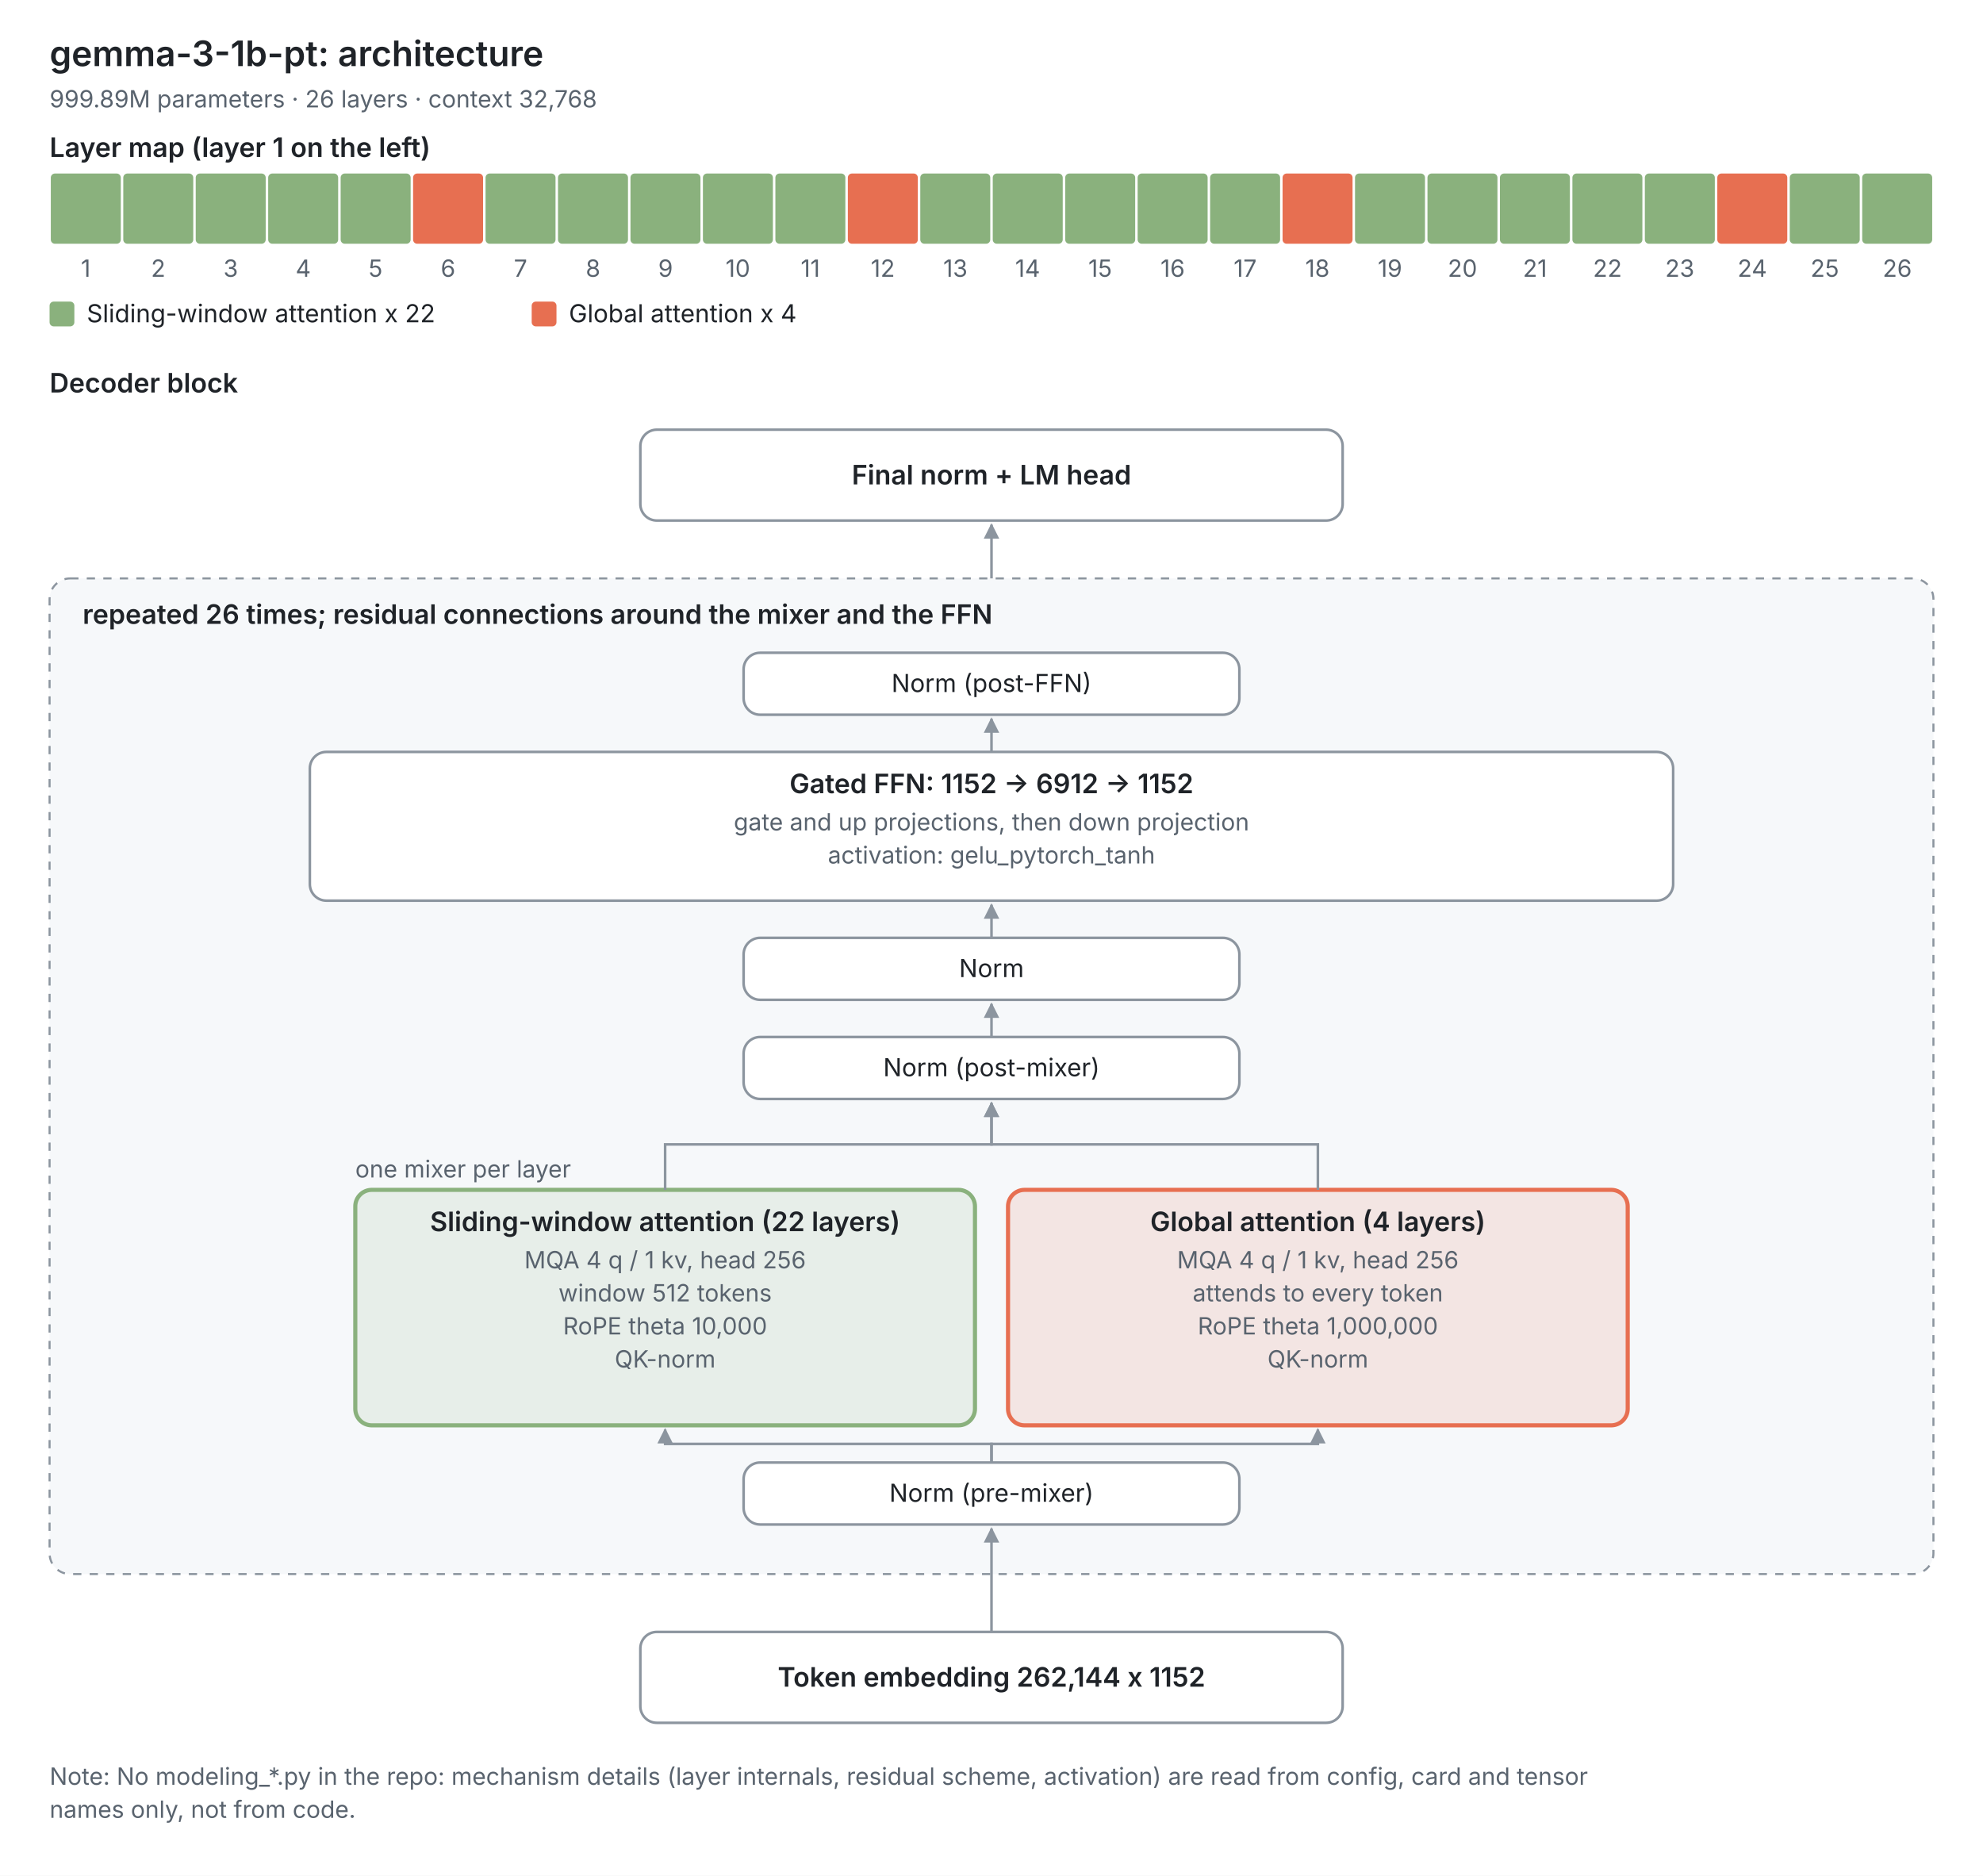
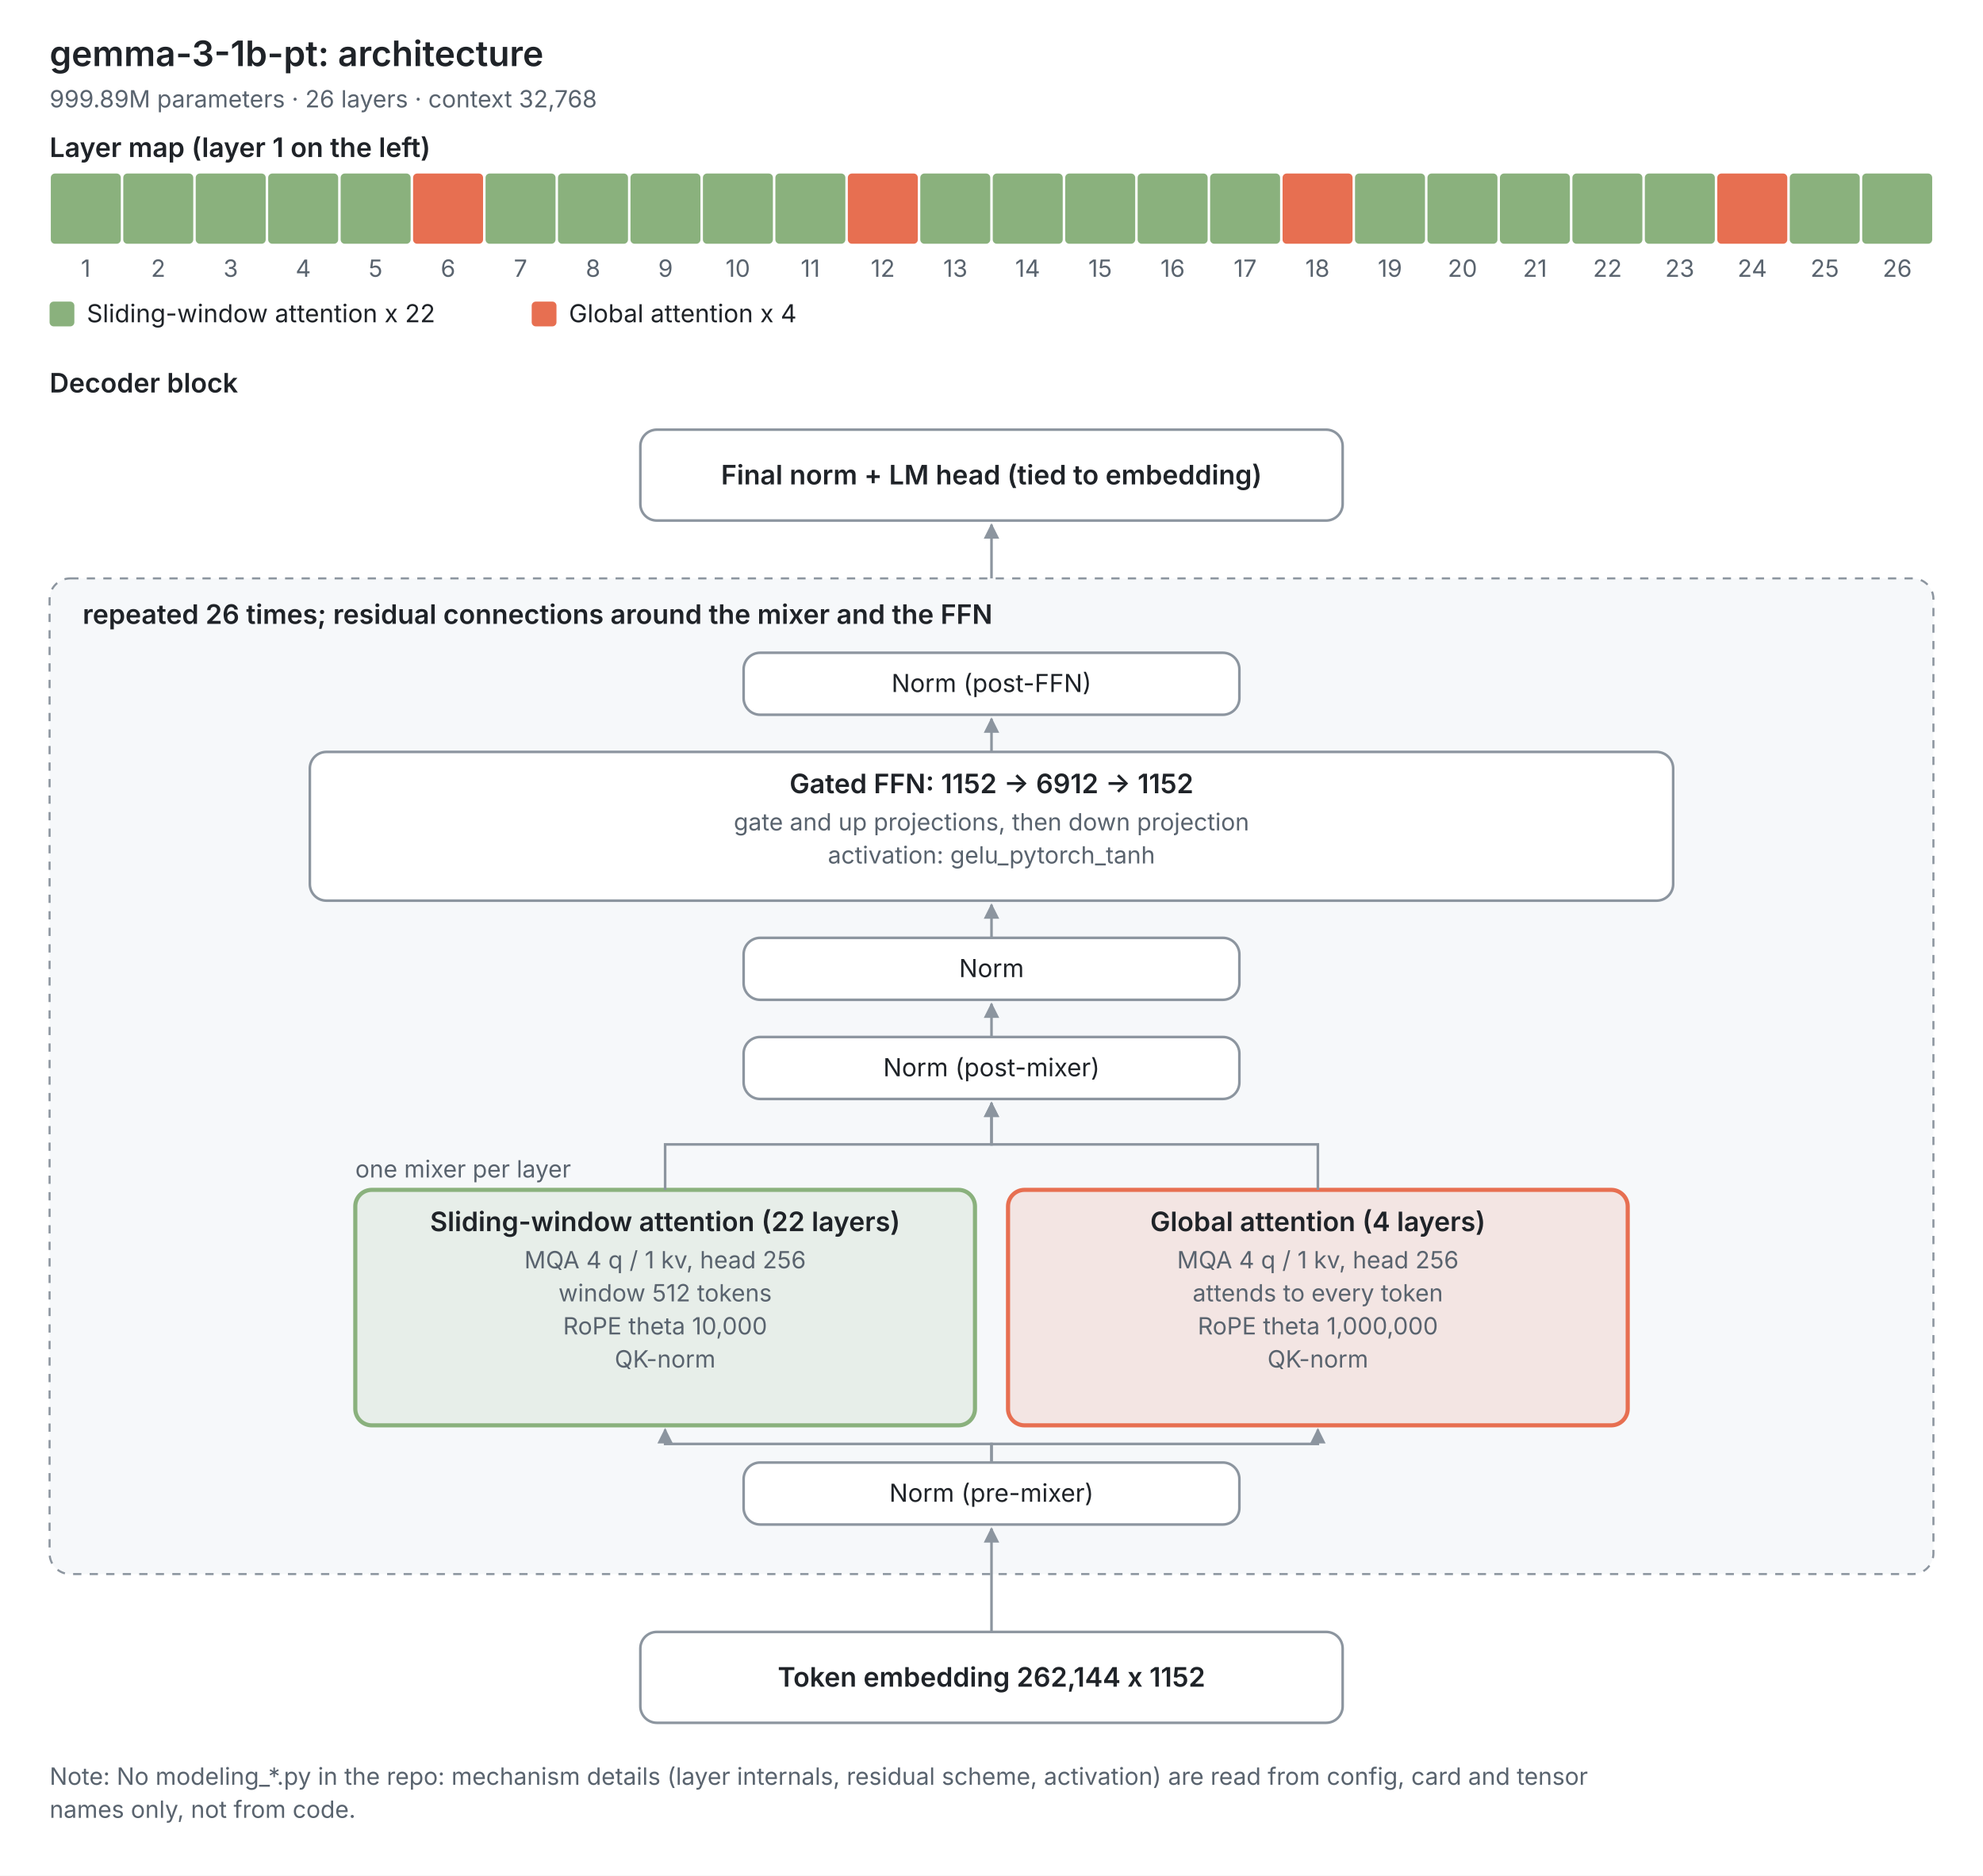
<svg xmlns="http://www.w3.org/2000/svg" viewBox="0 0 960 908" role="img" aria-label="gemma-3-1b-pt architecture">
  <style>
.t{font:600 17px system-ui,-apple-system,Segoe UI,sans-serif;fill:#1f2328}
.h{font:600 13px system-ui,-apple-system,Segoe UI,sans-serif;fill:#1f2328}
.b{font:12px system-ui,-apple-system,Segoe UI,sans-serif;fill:#1f2328}
.q{font:11.5px system-ui,-apple-system,Segoe UI,sans-serif;fill:#59636e}
.edge{stroke:#8c959f;stroke-width:1.25;fill:none}
.box{fill:#ffffff;stroke:#8c959f;stroke-width:1.25}
.cont{fill:#f6f8fa;stroke:#8c959f;stroke-width:1;stroke-dasharray:4 4}
.k-kda{fill:#2a9d8f}.k-dsa{fill:#e76f51}.k-mla{fill:#f4a261}.k-conv{fill:#5b7fbf}.k-swa{fill:#8ab17d}.k-full{fill:#e76f51}
.mix.k-kda{fill:#2a9d8f22;stroke:#2a9d8f}.mix.k-dsa{fill:#e76f5122;stroke:#e76f51}.mix.k-mla{fill:#f4a26122;stroke:#f4a261}
.mix.k-conv{fill:#5b7fbf22;stroke:#5b7fbf}.mix.k-swa{fill:#8ab17d22;stroke:#8ab17d}.mix.k-full{fill:#e76f5122;stroke:#e76f51}
.mix{stroke-width:2}
.k-mamba{fill:#a17bbb}.k-mlp{fill:#c69b50}
.mix.k-mamba{fill:#a17bbb22;stroke:#a17bbb}.mix.k-mlp{fill:#c69b5022;stroke:#c69b50}
</style>
  <defs>
    <marker id="ar" viewBox="0 0 10 10" refX="9" refY="5" markerWidth="6" markerHeight="6" orient="auto-start-reverse">
      <path d="M0 0L10 5L0 10z" fill="#8c959f" />
    </marker>
  </defs>
  <rect width="960" height="908" fill="#ffffff" />
  <text x="24.0" y="32.0" class="t" text-anchor="start">gemma-3-1b-pt: architecture</text>
  <text x="24.0" y="52.0" class="q" text-anchor="start">999.89M parameters · 26 layers · context 32,768</text>
  <text x="24.0" y="76.0" class="h" text-anchor="start">Layer map (layer 1 on the left)</text>
  <rect x="24.60" y="84" width="33.88" height="34" rx="2" class="k-swa" />
  <rect x="59.68" y="84" width="33.88" height="34" rx="2" class="k-swa" />
  <rect x="94.75" y="84" width="33.88" height="34" rx="2" class="k-swa" />
  <rect x="129.83" y="84" width="33.88" height="34" rx="2" class="k-swa" />
  <rect x="164.91" y="84" width="33.88" height="34" rx="2" class="k-swa" />
  <rect x="199.98" y="84" width="33.88" height="34" rx="2" class="k-full" />
  <rect x="235.06" y="84" width="33.88" height="34" rx="2" class="k-swa" />
  <rect x="270.14" y="84" width="33.88" height="34" rx="2" class="k-swa" />
  <rect x="305.22" y="84" width="33.88" height="34" rx="2" class="k-swa" />
  <rect x="340.29" y="84" width="33.88" height="34" rx="2" class="k-swa" />
  <rect x="375.37" y="84" width="33.88" height="34" rx="2" class="k-swa" />
  <rect x="410.45" y="84" width="33.88" height="34" rx="2" class="k-full" />
  <rect x="445.52" y="84" width="33.88" height="34" rx="2" class="k-swa" />
  <rect x="480.60" y="84" width="33.88" height="34" rx="2" class="k-swa" />
  <rect x="515.68" y="84" width="33.88" height="34" rx="2" class="k-swa" />
  <rect x="550.75" y="84" width="33.88" height="34" rx="2" class="k-swa" />
  <rect x="585.83" y="84" width="33.88" height="34" rx="2" class="k-swa" />
  <rect x="620.91" y="84" width="33.88" height="34" rx="2" class="k-full" />
  <rect x="655.98" y="84" width="33.88" height="34" rx="2" class="k-swa" />
  <rect x="691.06" y="84" width="33.88" height="34" rx="2" class="k-swa" />
  <rect x="726.14" y="84" width="33.88" height="34" rx="2" class="k-swa" />
  <rect x="761.22" y="84" width="33.88" height="34" rx="2" class="k-swa" />
  <rect x="796.29" y="84" width="33.88" height="34" rx="2" class="k-swa" />
  <rect x="831.37" y="84" width="33.88" height="34" rx="2" class="k-full" />
  <rect x="866.45" y="84" width="33.88" height="34" rx="2" class="k-swa" />
  <rect x="901.52" y="84" width="33.88" height="34" rx="2" class="k-swa" />
  <text x="41.5" y="134.0" class="q" text-anchor="middle">1</text>
  <text x="76.6" y="134.0" class="q" text-anchor="middle">2</text>
  <text x="111.7" y="134.0" class="q" text-anchor="middle">3</text>
  <text x="146.8" y="134.0" class="q" text-anchor="middle">4</text>
  <text x="181.8" y="134.0" class="q" text-anchor="middle">5</text>
  <text x="216.9" y="134.0" class="q" text-anchor="middle">6</text>
  <text x="252.0" y="134.0" class="q" text-anchor="middle">7</text>
  <text x="287.1" y="134.0" class="q" text-anchor="middle">8</text>
  <text x="322.2" y="134.0" class="q" text-anchor="middle">9</text>
  <text x="357.2" y="134.0" class="q" text-anchor="middle">10</text>
  <text x="392.3" y="134.0" class="q" text-anchor="middle">11</text>
  <text x="427.4" y="134.0" class="q" text-anchor="middle">12</text>
  <text x="462.5" y="134.0" class="q" text-anchor="middle">13</text>
  <text x="497.5" y="134.0" class="q" text-anchor="middle">14</text>
  <text x="532.6" y="134.0" class="q" text-anchor="middle">15</text>
  <text x="567.7" y="134.0" class="q" text-anchor="middle">16</text>
  <text x="602.8" y="134.0" class="q" text-anchor="middle">17</text>
  <text x="637.8" y="134.0" class="q" text-anchor="middle">18</text>
  <text x="672.9" y="134.0" class="q" text-anchor="middle">19</text>
  <text x="708.0" y="134.0" class="q" text-anchor="middle">20</text>
  <text x="743.1" y="134.0" class="q" text-anchor="middle">21</text>
  <text x="778.2" y="134.0" class="q" text-anchor="middle">22</text>
  <text x="813.2" y="134.0" class="q" text-anchor="middle">23</text>
  <text x="848.3" y="134.0" class="q" text-anchor="middle">24</text>
  <text x="883.4" y="134.0" class="q" text-anchor="middle">25</text>
  <text x="918.5" y="134.0" class="q" text-anchor="middle">26</text>
  <rect x="24" y="146" width="12" height="12" rx="2" class="k-swa" />
  <text x="42.0" y="156.0" class="b" text-anchor="start">Sliding-window attention x 22</text>
  <rect x="257.4" y="146" width="12" height="12" rx="2" class="k-full" />
  <text x="275.4" y="156.0" class="b" text-anchor="start">Global attention x 4</text>
  <text x="24.0" y="190.0" class="h" text-anchor="start">Decoder block</text>
  <rect x="310.0" y="208.0" width="340.0" height="44.0" rx="8" class="box" />
-   <text x="480.0" y="234.5" class="h" text-anchor="middle">Final norm + LM head</text>
+   <text x="480.0" y="234.5" class="h" text-anchor="middle">Final norm + LM head (tied to embedding)</text>
  <rect x="24" y="280" width="912" height="482" rx="10" class="cont" />
  <text x="40.0" y="302.0" class="h" text-anchor="start">repeated 26 times; residual connections around the mixer and the FFN</text>
  <rect x="360.0" y="316.0" width="240.0" height="30.0" rx="8" class="box" />
  <text x="480.0" y="335.0" class="b" text-anchor="middle">Norm (post-FFN)</text>
  <rect x="150.0" y="364.0" width="660.0" height="72.0" rx="8" class="box" />
  <text x="480.0" y="384.0" class="h" text-anchor="middle">Gated FFN: 1152 -&gt; 6912 -&gt; 1152</text>
  <text x="480.0" y="402.0" class="q" text-anchor="middle">gate and up projections, then down projection</text>
  <text x="480.0" y="418.0" class="q" text-anchor="middle">activation: gelu_pytorch_tanh</text>
  <rect x="360.0" y="454.0" width="240.0" height="30.0" rx="8" class="box" />
  <text x="480.0" y="473.0" class="b" text-anchor="middle">Norm</text>
  <rect x="360.0" y="502.0" width="240.0" height="30.0" rx="8" class="box" />
  <text x="480.0" y="521.0" class="b" text-anchor="middle">Norm (post-mixer)</text>
  <rect x="172.0" y="576.0" width="300.0" height="114.0" rx="8" class="mix k-swa" />
  <text x="322.0" y="596.0" class="h" text-anchor="middle">Sliding-window attention (22 layers)</text>
  <text x="322.0" y="614.0" class="q" text-anchor="middle">MQA 4 q / 1 kv, head 256</text>
  <text x="322.0" y="630.0" class="q" text-anchor="middle">window 512 tokens</text>
  <text x="322.0" y="646.0" class="q" text-anchor="middle">RoPE theta 10,000</text>
  <text x="322.0" y="662.0" class="q" text-anchor="middle">QK-norm</text>
  <rect x="488.0" y="576.0" width="300.0" height="114.0" rx="8" class="mix k-full" />
  <text x="638.0" y="596.0" class="h" text-anchor="middle">Global attention (4 layers)</text>
  <text x="638.0" y="614.0" class="q" text-anchor="middle">MQA 4 q / 1 kv, head 256</text>
  <text x="638.0" y="630.0" class="q" text-anchor="middle">attends to every token</text>
  <text x="638.0" y="646.0" class="q" text-anchor="middle">RoPE theta 1,000,000</text>
  <text x="638.0" y="662.0" class="q" text-anchor="middle">QK-norm</text>
  <text x="172.0" y="570.0" class="q" text-anchor="start">one mixer per layer</text>
  <rect x="360.0" y="708.0" width="240.0" height="30.0" rx="8" class="box" />
  <text x="480.0" y="727.0" class="b" text-anchor="middle">Norm (pre-mixer)</text>
  <path d="M480.0 364V348" class="edge" marker-end="url(#ar)" />
  <path d="M480.0 454V438" class="edge" marker-end="url(#ar)" />
  <path d="M480.0 502V486" class="edge" marker-end="url(#ar)" />
  <path d="M322.0 576V554.0H480.0V534" class="edge" marker-end="url(#ar)" />
  <path d="M638.0 576V554.0H480.0V534" class="edge" marker-end="url(#ar)" />
  <path d="M480.0 708V699.0H322.0V692" class="edge" marker-end="url(#ar)" />
  <path d="M480.0 708V699.0H638.0V692" class="edge" marker-end="url(#ar)" />
  <path d="M480.0 280V254" class="edge" marker-end="url(#ar)" />
  <path d="M480.0 790V740" class="edge" marker-end="url(#ar)" />
  <rect x="310.0" y="790.0" width="340.0" height="44.0" rx="8" class="box" />
  <text x="480.0" y="816.5" class="h" text-anchor="middle">Token embedding 262,144 x 1152</text>
  <text x="24.0" y="864.0" class="q" text-anchor="start">Note: No modeling_*.py in the repo: mechanism details (layer internals, residual scheme, activation) are read from config, card and tensor </text>
  <text x="24.0" y="880.0" class="q" text-anchor="start">names only, not from code. </text>
</svg>
